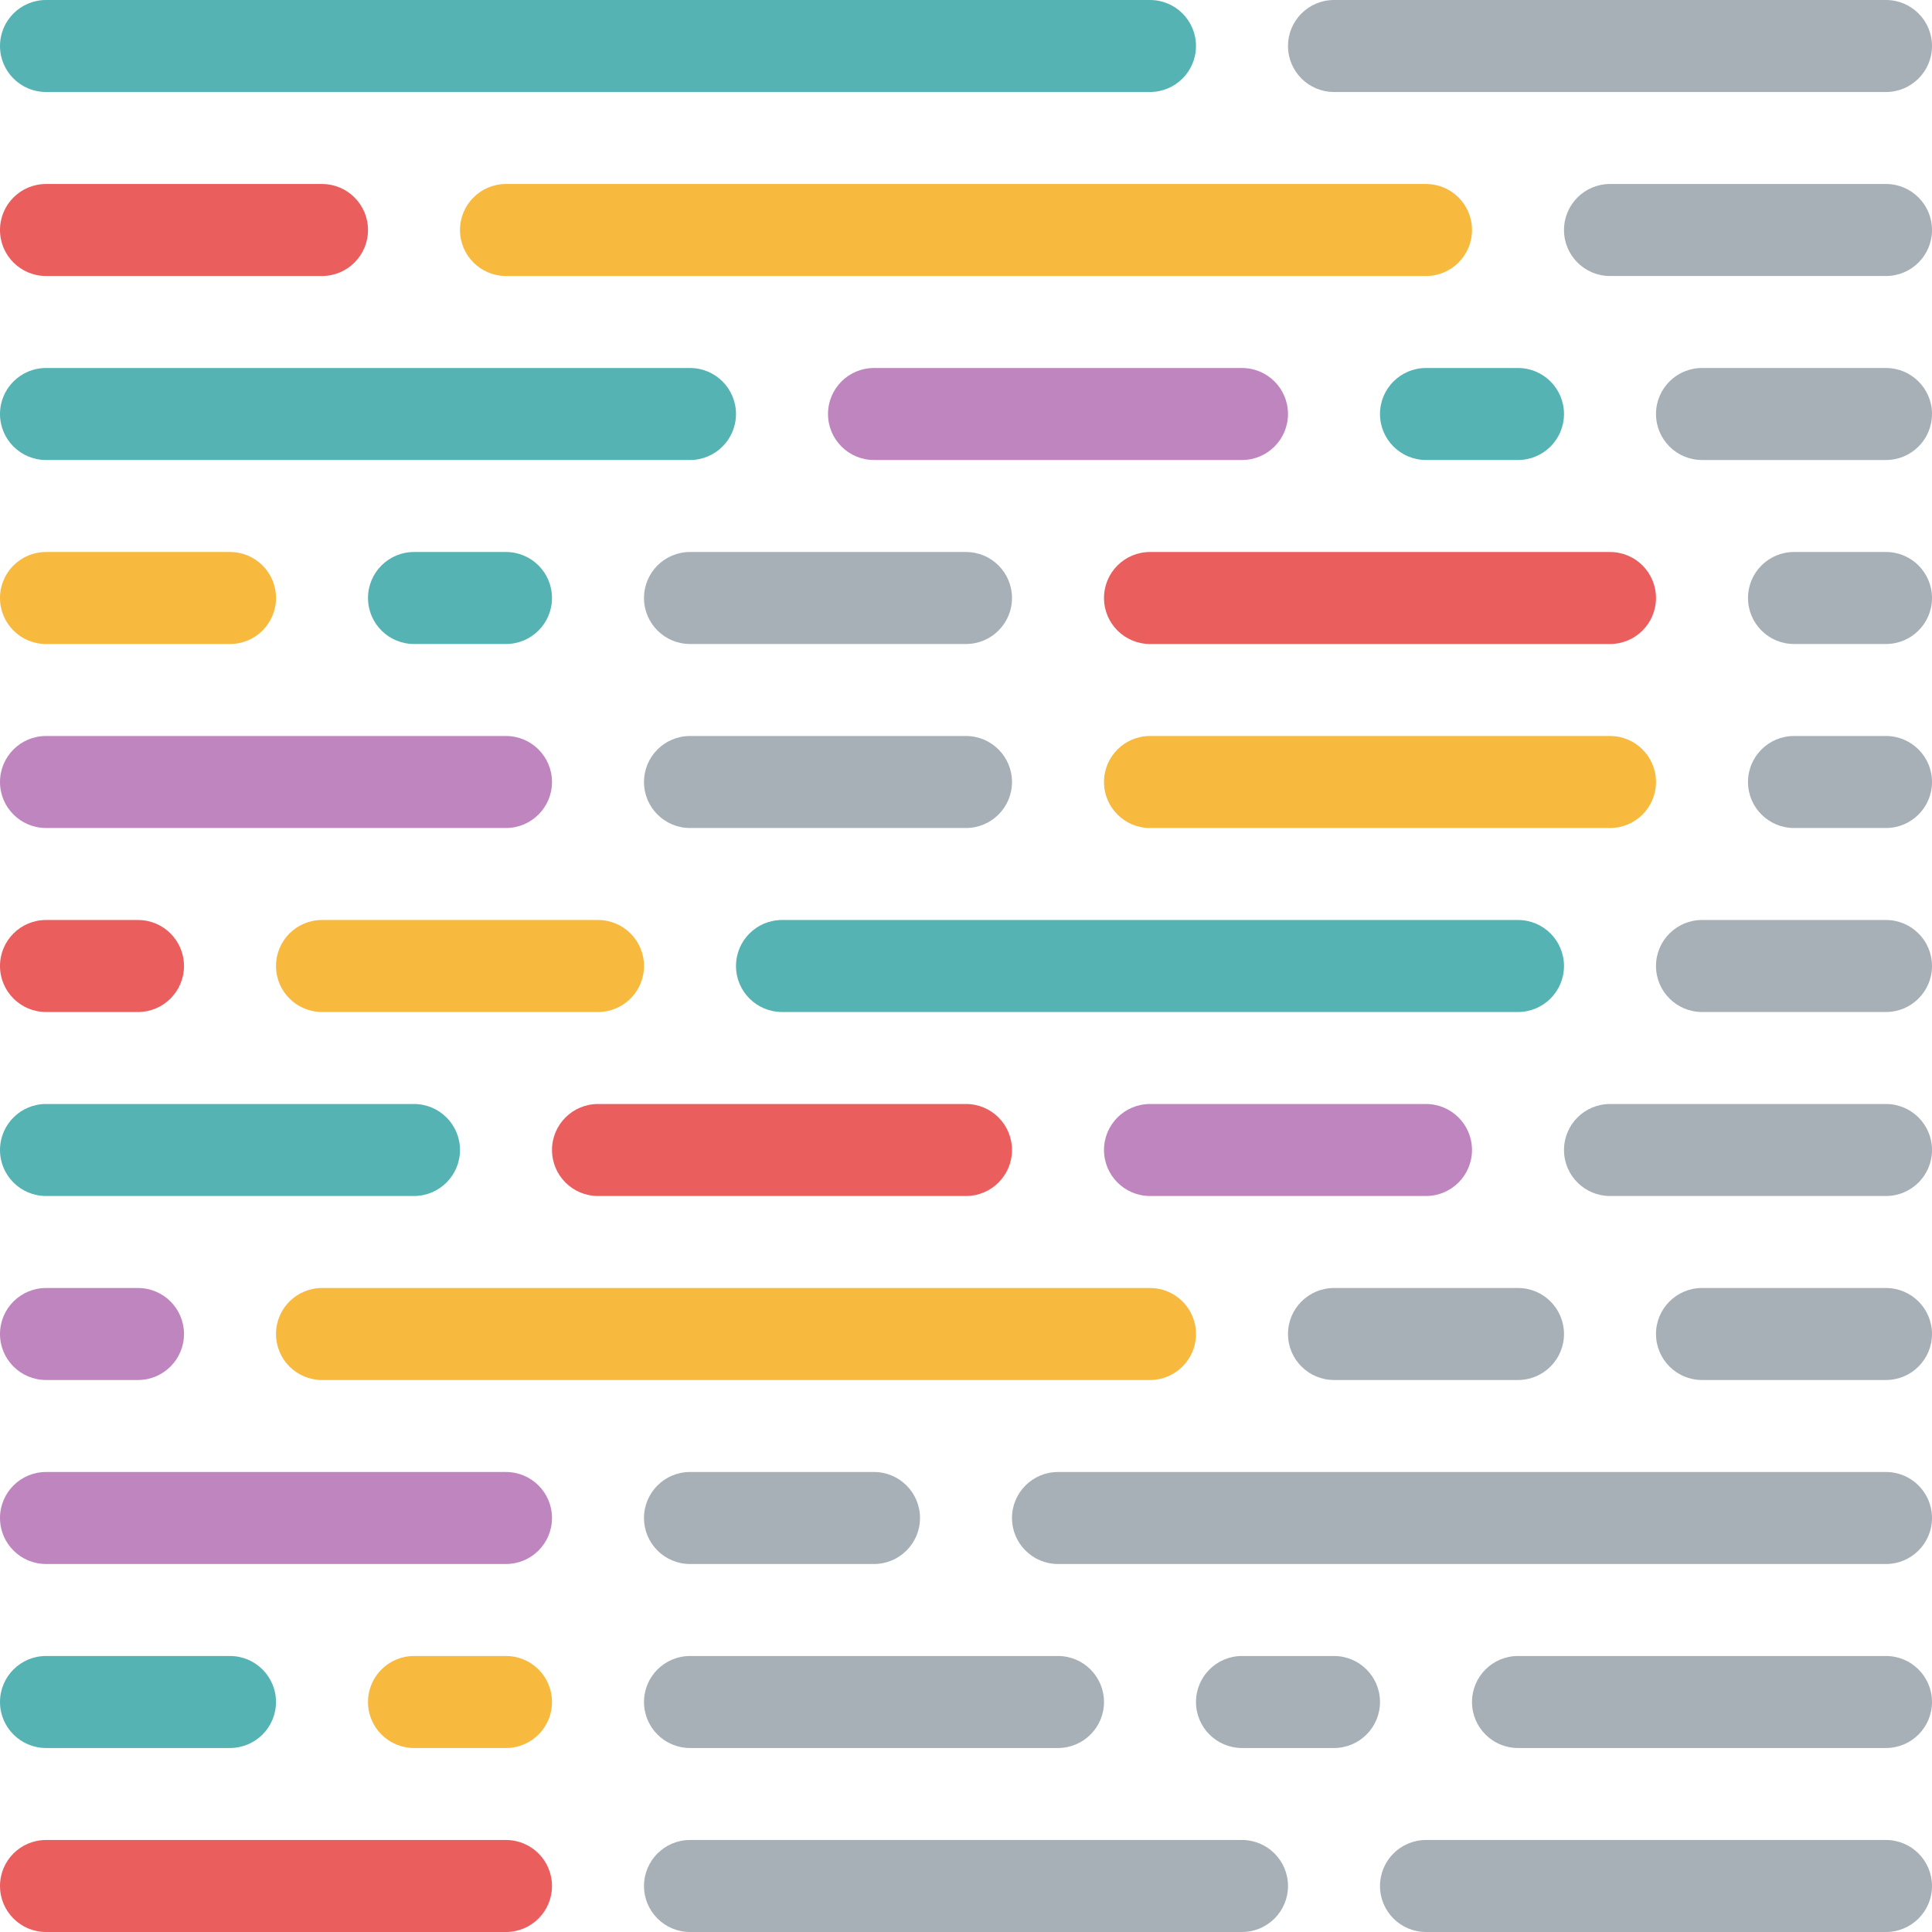
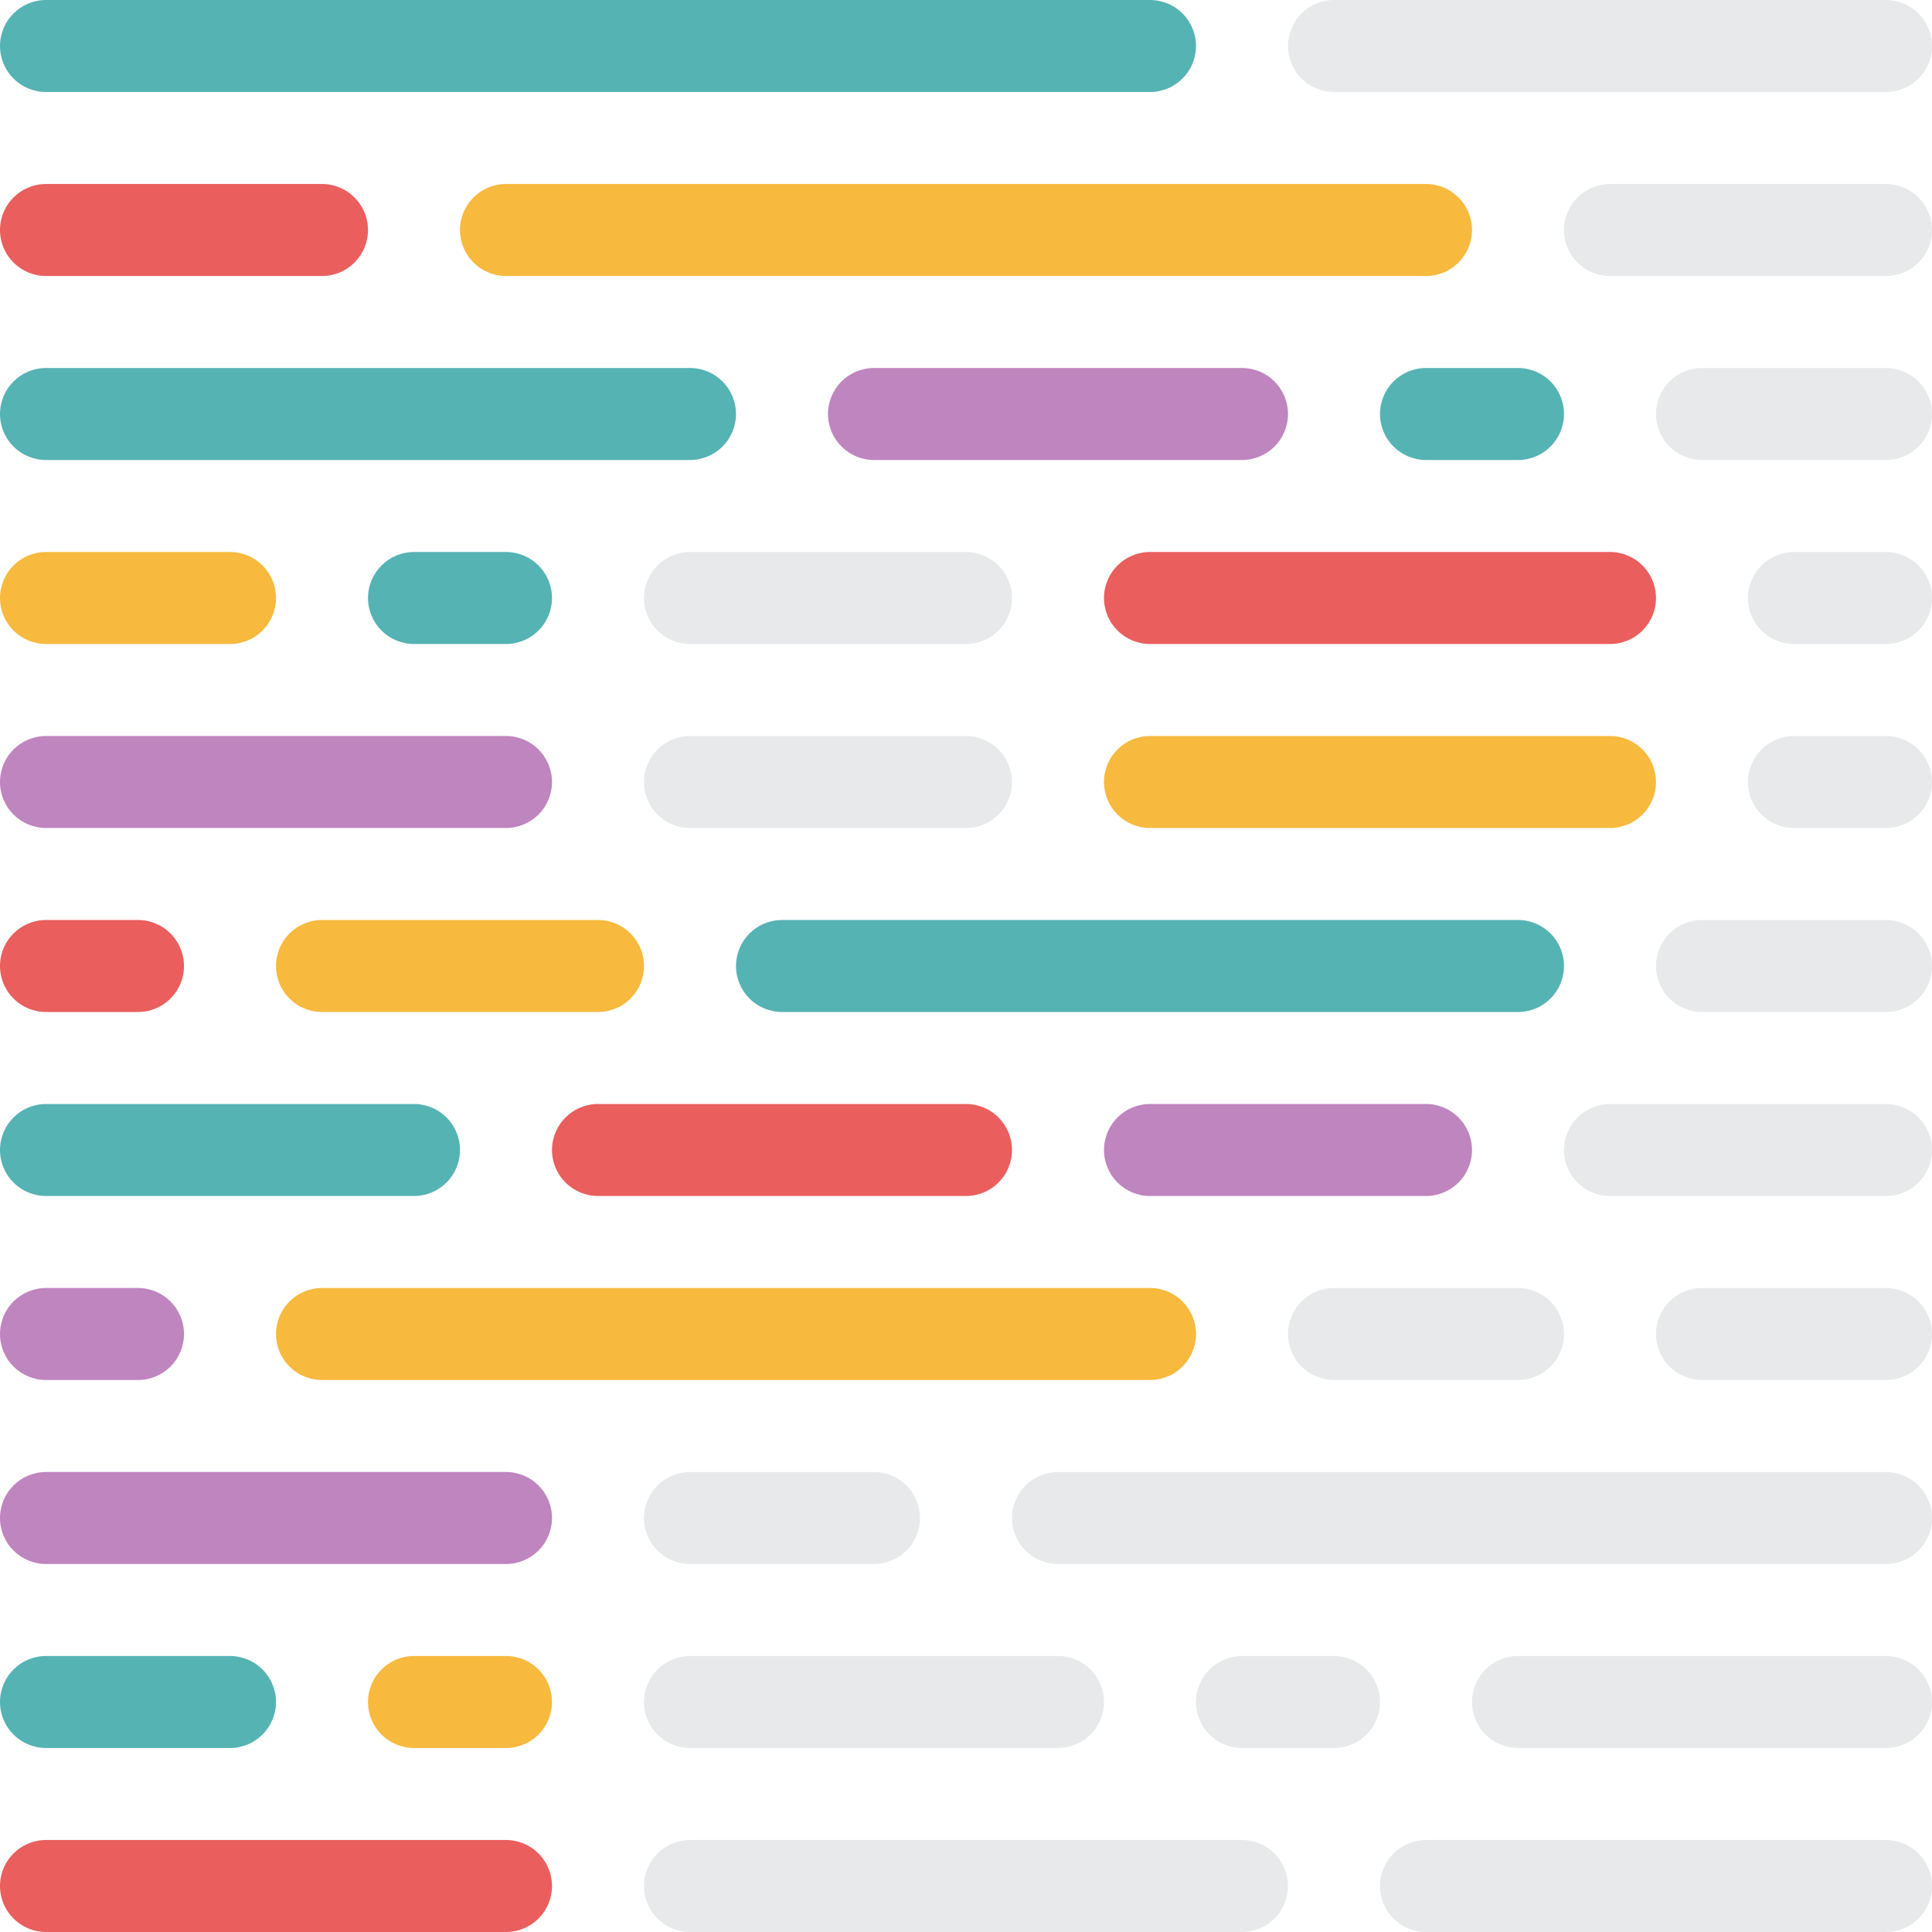
<svg xmlns="http://www.w3.org/2000/svg" width="210" height="210" viewBox="0 0 210 210">
  <g fill="none" fill-rule="evenodd">
    <g transform="translate(0 200)">
-       <rect width="60" height="10" x="150" fill="#4D616E" opacity=".5" rx="5" />
-       <rect width="70" height="10" x="70" fill="#4D616E" opacity=".5" rx="5" />
+       <rect width="60" height="10" x="150" fill="#CFD4D7" opacity=".5" rx="5" />
+       <rect width="70" height="10" x="70" fill="#CFD4D7" opacity=".5" rx="5" />
      <rect width="60" height="10" fill="#EA5E5E" rx="5" />
    </g>
    <g transform="translate(0 180)">
-       <rect width="50" height="10" x="160" fill="#4D616E" opacity=".5" rx="5" />
-       <rect width="20" height="10" x="130" fill="#4D616E" opacity=".5" rx="5" />
-       <rect width="50" height="10" x="70" fill="#4D616E" opacity=".5" rx="5" />
+       <rect width="50" height="10" x="160" fill="#CFD4D7" opacity=".5" rx="5" />
+       <rect width="20" height="10" x="130" fill="#CFD4D7" opacity=".5" rx="5" />
+       <rect width="50" height="10" x="70" fill="#CFD4D7" opacity=".5" rx="5" />
      <rect width="20" height="10" x="40" fill="#F7B93E" rx="5" />
      <rect width="30" height="10" fill="#56B3B4" rx="5" />
    </g>
    <g transform="translate(0 160)">
-       <rect width="100" height="10" x="110" fill="#4D616E" opacity=".5" rx="5" />
-       <rect width="30" height="10" x="70" fill="#4D616E" opacity=".5" rx="5" />
+       <rect width="100" height="10" x="110" fill="#CFD4D7" opacity=".5" rx="5" />
+       <rect width="30" height="10" x="70" fill="#CFD4D7" opacity=".5" rx="5" />
      <rect width="60" height="10" fill="#BF85BF" rx="5" />
    </g>
    <g transform="translate(0 140)">
-       <rect width="30" height="10" x="180" fill="#4D616E" opacity=".5" rx="5" />
-       <rect width="30" height="10" x="140" fill="#4D616E" opacity=".5" rx="5" />
+       <rect width="30" height="10" x="180" fill="#CFD4D7" opacity=".5" rx="5" />
+       <rect width="30" height="10" x="140" fill="#CFD4D7" opacity=".5" rx="5" />
      <rect width="100" height="10" x="30" fill="#F7B93E" rx="5" />
      <rect width="20" height="10" fill="#BF85BF" rx="5" />
    </g>
    <g transform="translate(0 120)">
-       <rect width="40" height="10" x="170" fill="#4D616E" opacity=".5" rx="5" />
+       <rect width="40" height="10" x="170" fill="#CFD4D7" opacity=".5" rx="5" />
      <rect width="40" height="10" x="120" fill="#BF85BF" rx="5" />
      <rect width="50" height="10" x="60" fill="#EA5E5E" rx="5" />
      <rect width="50" height="10" fill="#56B3B4" rx="5" />
    </g>
    <g transform="translate(0 100)">
-       <rect width="30" height="10" x="180" fill="#4D616E" opacity=".5" rx="5" />
+       <rect width="30" height="10" x="180" fill="#CFD4D7" opacity=".5" rx="5" />
      <rect width="90" height="10" x="80" fill="#56B3B4" rx="5" />
      <rect width="40" height="10" x="30" fill="#F7B93E" rx="5" />
      <rect width="20" height="10" fill="#EA5E5E" rx="5" />
    </g>
    <g transform="translate(0 80)">
-       <rect width="20" height="10" x="190" fill="#4D616E" opacity=".5" rx="5" />
+       <rect width="20" height="10" x="190" fill="#CFD4D7" opacity=".5" rx="5" />
      <rect width="60" height="10" x="120" fill="#F7B93E" rx="5" />
-       <rect width="40" height="10" x="70" fill="#4D616E" opacity=".5" rx="5" />
+       <rect width="40" height="10" x="70" fill="#CFD4D7" opacity=".5" rx="5" />
      <rect width="60" height="10" fill="#BF85BF" rx="5" />
    </g>
    <g transform="translate(0 60)">
-       <rect width="20" height="10" x="190" fill="#4D616E" opacity=".5" rx="5" />
+       <rect width="20" height="10" x="190" fill="#CFD4D7" opacity=".5" rx="5" />
      <rect width="60" height="10" x="120" fill="#EA5E5E" rx="5" />
-       <rect width="40" height="10" x="70" fill="#4D616E" opacity=".5" rx="5" />
+       <rect width="40" height="10" x="70" fill="#CFD4D7" opacity=".5" rx="5" />
      <rect width="20" height="10" x="40" fill="#56B3B4" rx="5" />
      <rect width="30" height="10" fill="#F7B93E" rx="5" />
    </g>
    <g transform="translate(0 40)">
-       <rect width="30" height="10" x="180" fill="#4D616E" opacity=".5" rx="5" />
+       <rect width="30" height="10" x="180" fill="#CFD4D7" opacity=".5" rx="5" />
      <rect width="20" height="10" x="150" fill="#56B3B4" rx="5" />
      <rect width="50" height="10" x="90" fill="#BF85BF" rx="5" />
      <rect width="80" height="10" fill="#56B3B4" rx="5" />
    </g>
    <g transform="translate(0 20)">
-       <rect width="40" height="10" x="170" fill="#4D616E" opacity=".5" rx="5" />
+       <rect width="40" height="10" x="170" fill="#CFD4D7" opacity=".5" rx="5" />
      <rect width="110" height="10" x="50" fill="#F7B93E" rx="5" />
      <rect width="40" height="10" fill="#EA5E5E" rx="5" />
    </g>
-     <rect width="70" height="10" x="140" fill="#4D616E" opacity=".5" rx="5" />
+     <rect width="70" height="10" x="140" fill="#CFD4D7" opacity=".5" rx="5" />
    <rect width="130" height="10" fill="#56B3B4" rx="5" />
  </g>
</svg>
